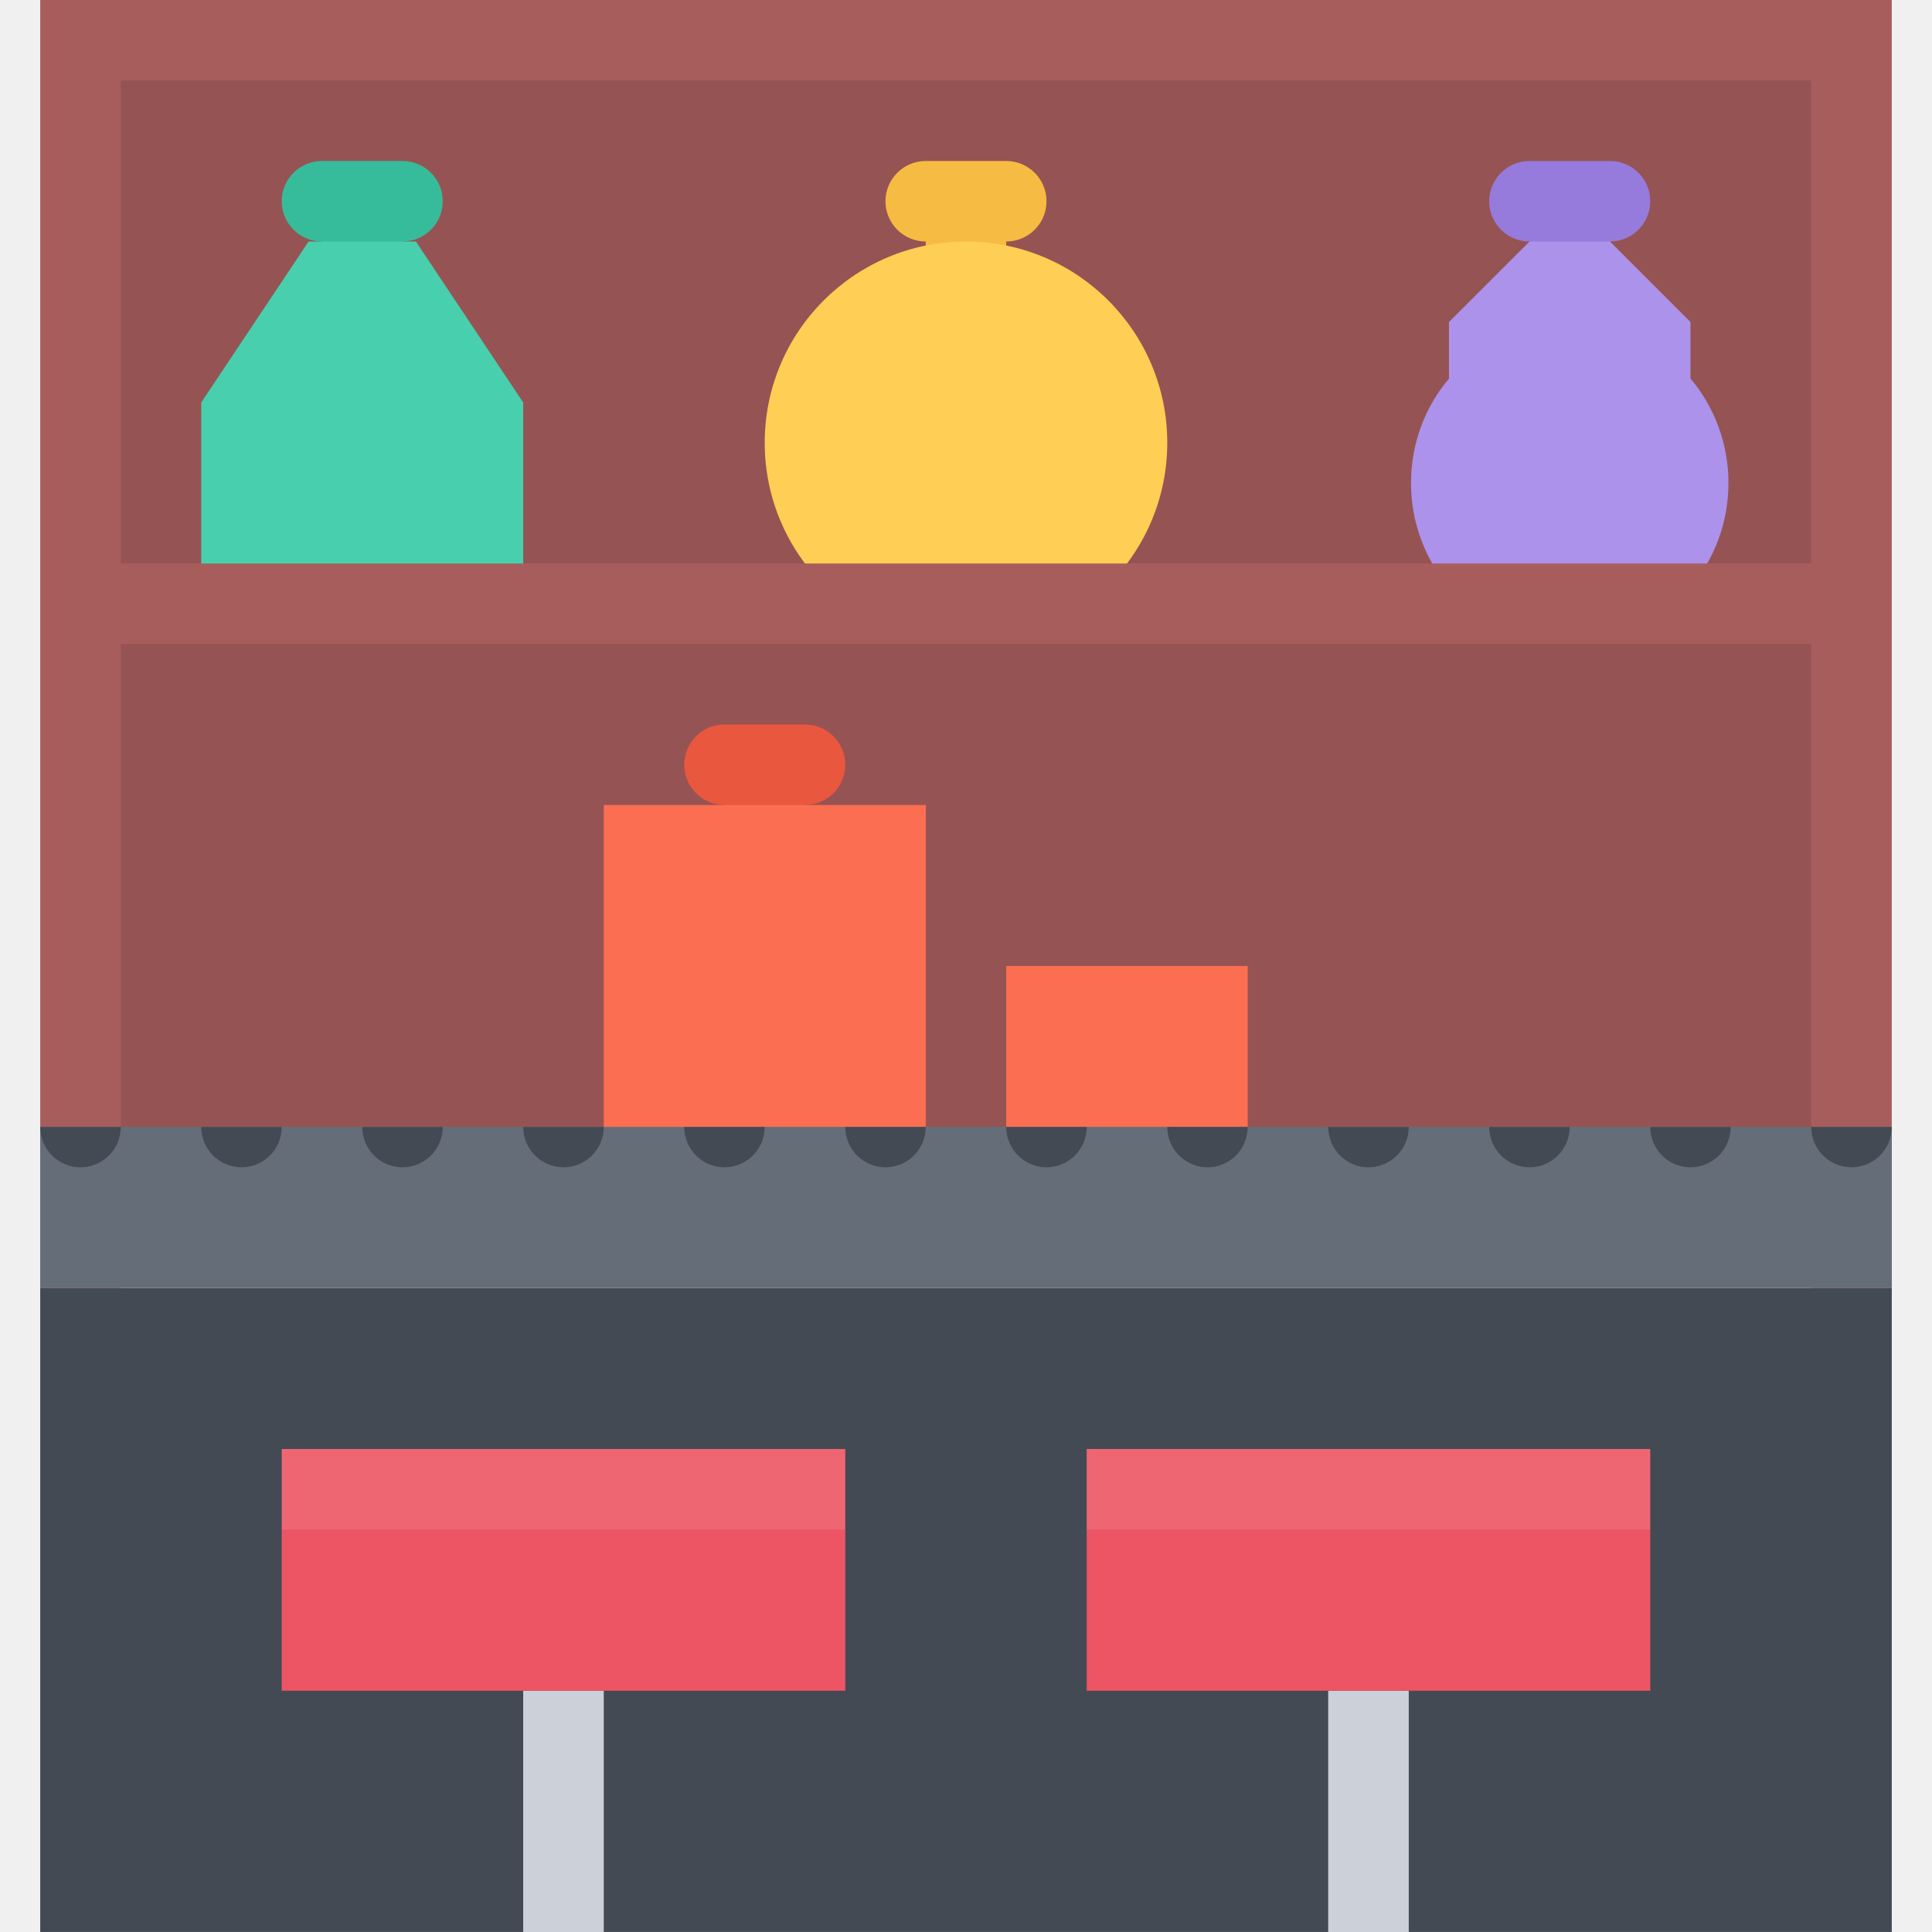
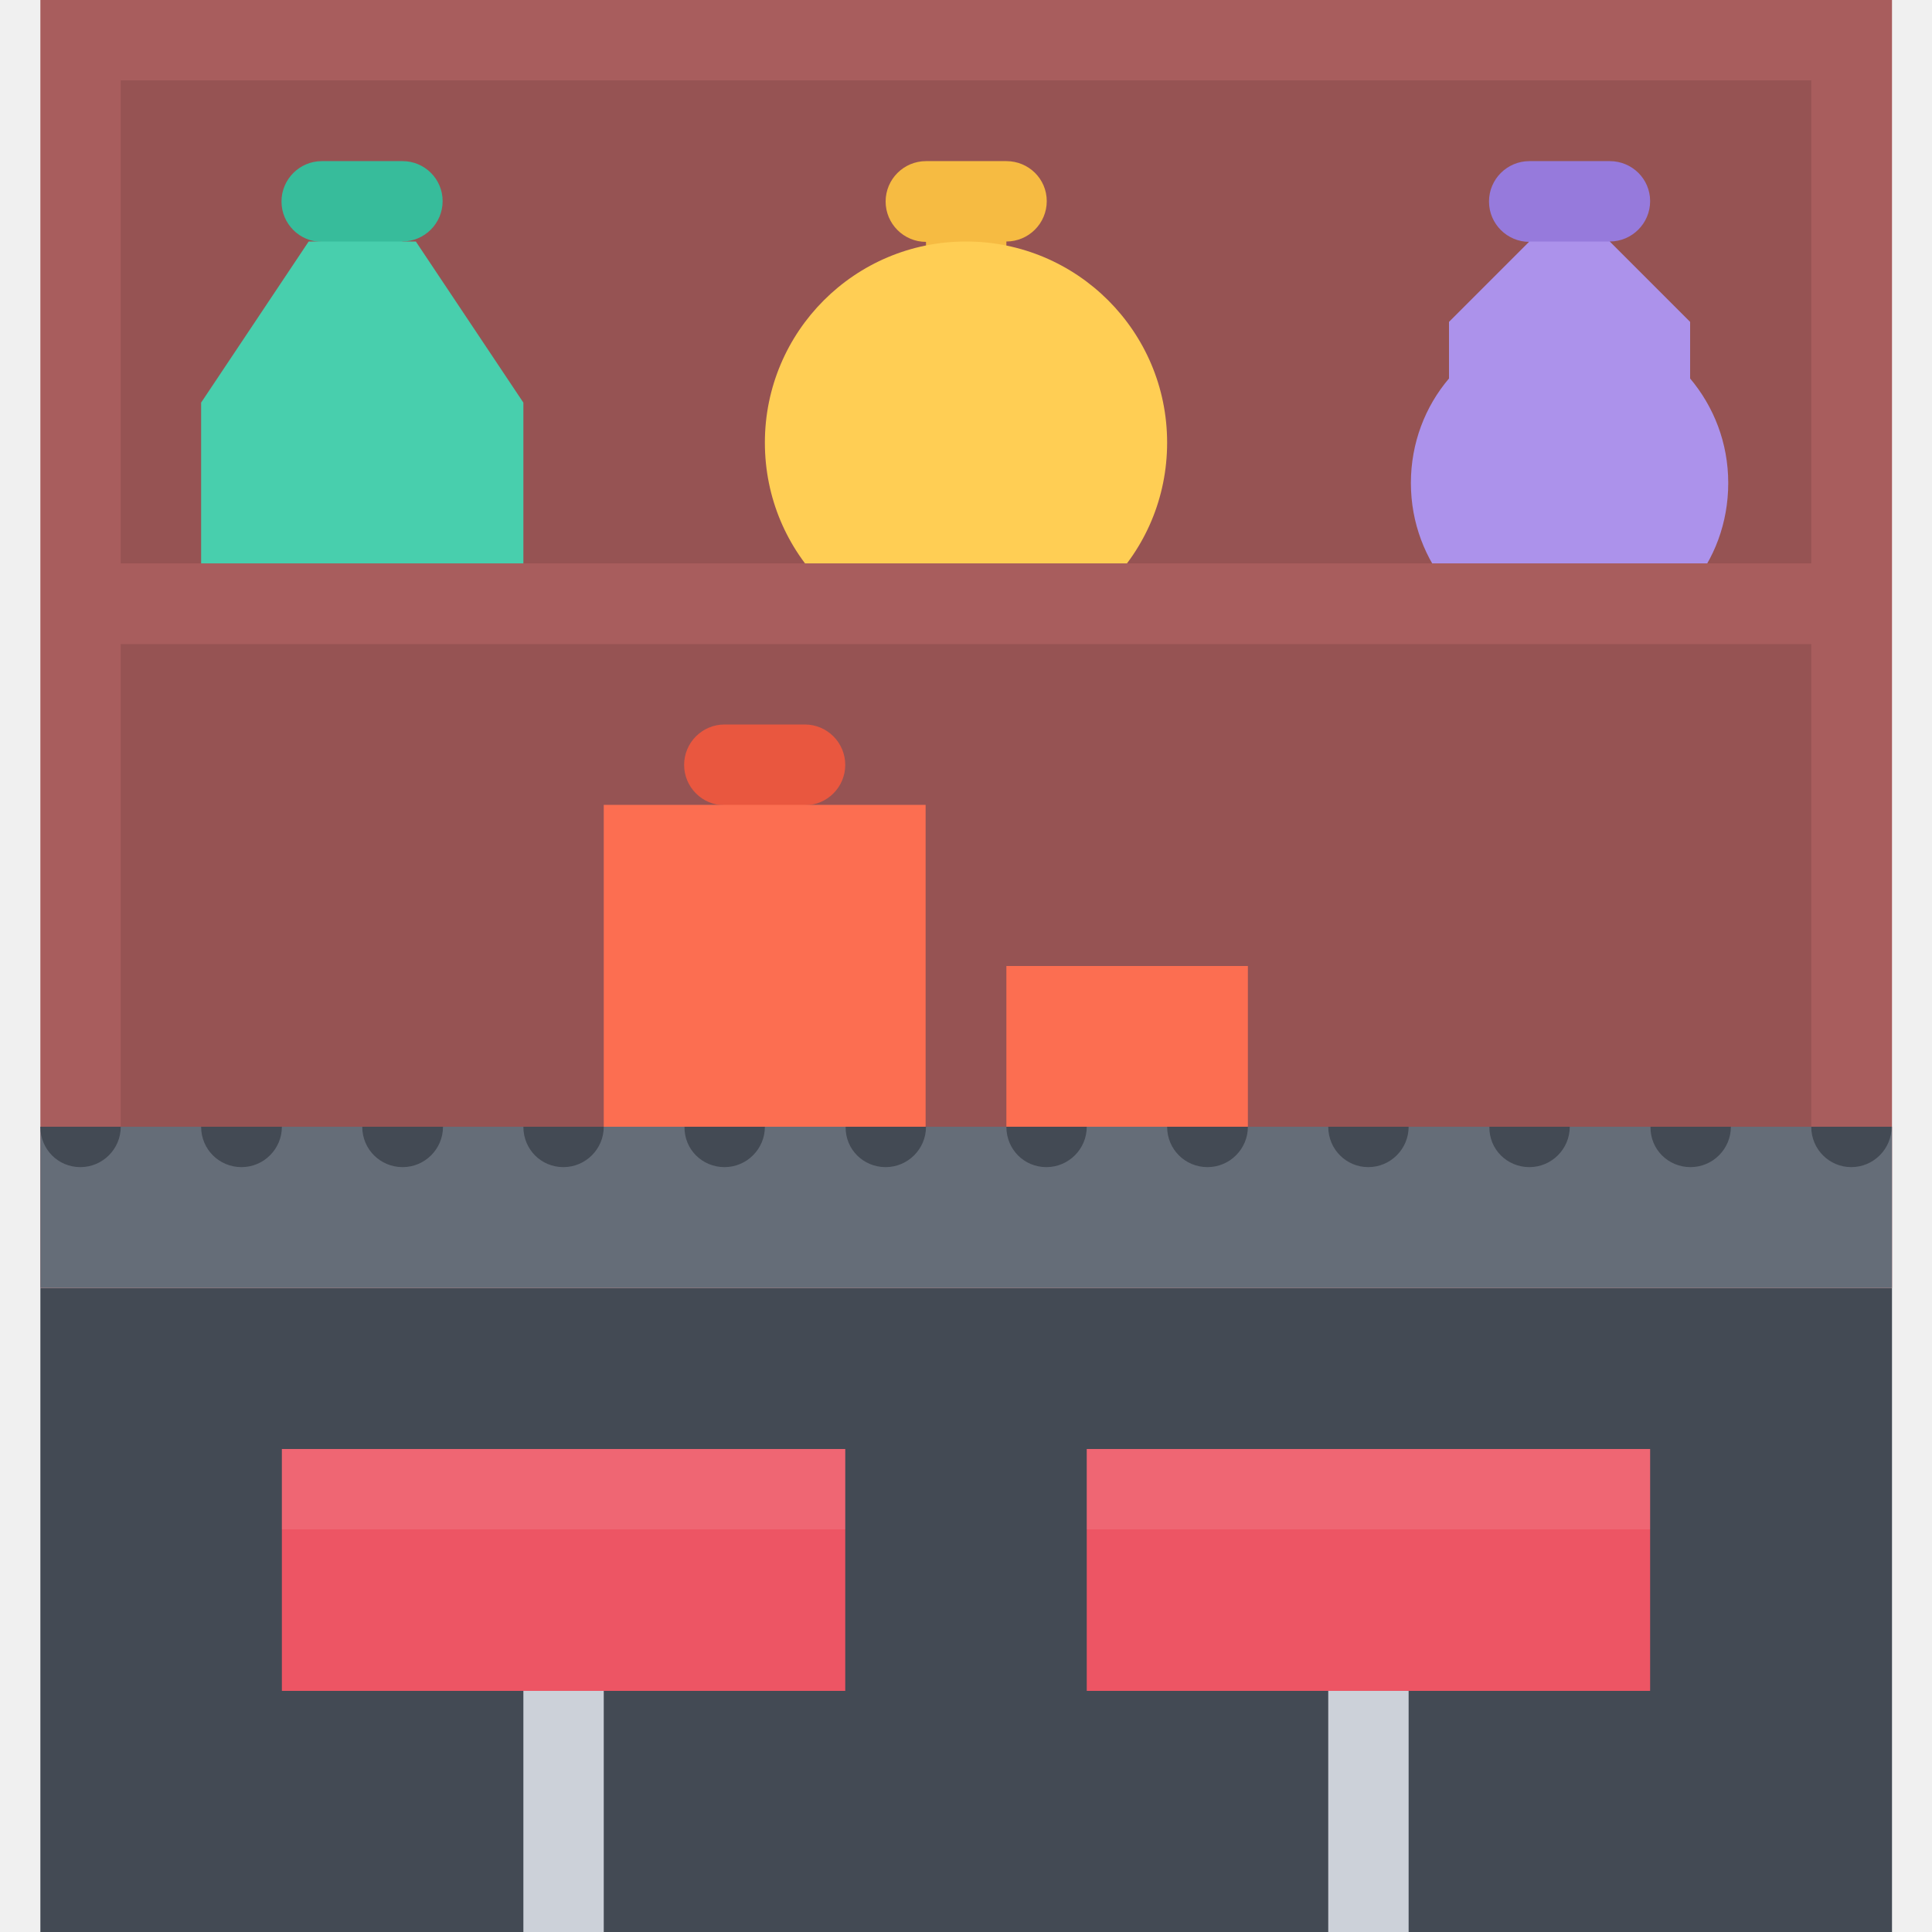
- <svg xmlns="http://www.w3.org/2000/svg" version="1.1" id="Layer_1" x="0px" y="0px" viewBox="0 0 511.989 511.989" style="enable-background:new 0 0 511.989 511.989;" xml:space="preserve">
-   <rect x="21.002" y="8.953" style="fill:#965353;" width="473.04" height="300.38" />
-   <rect x="10.659" y="341.333" style="fill:#434A54;" width="490.67" height="170.65" />
-   <g>
-     <rect x="138.652" y="448.053" style="fill:#CCD1D9;" width="21.343" height="63.936" />
-     <rect x="351.982" y="448.053" style="fill:#CCD1D9;" width="21.342" height="63.936" />
-   </g>
-   <path style="fill:#37BC9B;" d="M106.657,42.663H85.328c-5.89,0-10.671,4.781-10.671,10.672s4.781,10.664,10.671,10.664v15.108  h21.328V63.999c5.891,0,10.672-4.773,10.672-10.664S112.548,42.663,106.657,42.663z" />
-   <polygon style="fill:#48CFAD;" points="138.655,163.176 53.329,163.176 53.329,106.662 81.783,63.999 110.219,63.999   138.655,106.662 " />
-   <path style="fill:#967ADC;" d="M426.641,42.663h-21.312c-5.906,0-10.688,4.781-10.688,10.672s4.781,10.664,10.688,10.664v15.108  h21.312V63.999c5.904,0,10.686-4.773,10.686-10.664S432.546,42.663,426.641,42.663z" />
-   <path style="fill:#AC92EB;" d="M458.046,127.997c0-10.57-3.781-20.233-10.062-27.679V85.334l-21.342-21.335h-21.312l-21.344,21.335  v14.984c-6.281,7.445-10.062,17.108-10.062,27.679s3.781,20.233,10.062,27.687h63.998  C454.263,148.23,458.046,138.567,458.046,127.997z" />
-   <path style="fill:#F6BB42;" d="M266.652,42.663h-21.328c-5.891,0-10.672,4.781-10.672,10.672s4.781,10.664,10.672,10.664v15.108  h21.328V63.999c5.898,0,10.68-4.773,10.68-10.664S272.551,42.663,266.652,42.663z" />
-   <path style="fill:#E9573F;" d="M213.325,191.995h-21.328c-5.89,0-10.671,4.773-10.671,10.664s4.781,10.672,10.671,10.672v15.108  h21.328v-15.108c5.891,0,10.672-4.781,10.672-10.672S219.216,191.995,213.325,191.995z" />
-   <g>
-     <rect x="160.002" y="213.333" style="fill:#FC6E51;" width="85.33" height="106.66" />
-     <rect x="266.652" y="255.993" style="fill:#FC6E51;" width="63.99" height="63.999" />
-   </g>
-   <path style="fill:#FFCE54;" d="M293.799,154.949c9.594-9.64,15.531-22.937,15.531-37.616c0-29.46-23.875-53.334-53.334-53.334  c-29.452,0-53.342,23.874-53.342,53.334c0,14.68,5.938,27.977,15.531,37.616H293.799z" />
-   <path style="fill:#A85D5D;" d="M10.659,0v341.335h490.667V0H10.659z M479.982,21.336v127.996H32.002V21.336H479.982z   M32.002,341.335V170.66h447.98v170.675H32.002z" />
-   <rect x="10.659" y="298.643" style="fill:#656D78;" width="490.67" height="42.687" />
-   <g>
-     <path style="fill:#434A54;" d="M447.982,309.336c5.906,0,10.656-4.781,10.656-10.688h-21.312   C437.327,304.555,442.107,309.336,447.982,309.336z" />
-     <path style="fill:#434A54;" d="M490.638,309.336c5.906,0,10.688-4.781,10.688-10.688h-21.344   C479.982,304.555,484.763,309.336,490.638,309.336z" />
-     <path style="fill:#434A54;" d="M405.328,309.336c5.875,0,10.656-4.781,10.656-10.688h-21.344   C394.641,304.555,399.422,309.336,405.328,309.336z" />
-     <path style="fill:#434A54;" d="M362.641,309.336c5.906,0,10.688-4.781,10.688-10.688h-21.342   C351.986,304.555,356.766,309.336,362.641,309.336z" />
-     <path style="fill:#434A54;" d="M319.986,309.336c5.906,0,10.656-4.781,10.656-10.688H309.33   C309.331,304.555,314.111,309.336,319.986,309.336z" />
-     <path style="fill:#434A54;" d="M277.332,309.336c5.875,0,10.654-4.781,10.654-10.688h-21.334   C266.652,304.555,271.434,309.336,277.332,309.336z" />
-     <path style="fill:#434A54;" d="M234.653,309.336c5.891,0,10.672-4.781,10.672-10.688h-21.328   C223.997,304.555,228.762,309.336,234.653,309.336z" />
-     <path style="fill:#434A54;" d="M191.997,309.336c5.891,0,10.656-4.781,10.656-10.688h-21.328   C181.326,304.555,186.107,309.336,191.997,309.336z" />
-     <path style="fill:#434A54;" d="M149.327,309.336c5.891,0,10.671-4.781,10.671-10.688h-21.343   C138.655,304.555,143.436,309.336,149.327,309.336z" />
-     <path style="fill:#434A54;" d="M106.657,309.336c5.891,0,10.672-4.781,10.672-10.688H96.001   C96.001,304.555,100.766,309.336,106.657,309.336z" />
-     <path style="fill:#434A54;" d="M64.002,309.336c5.891,0,10.656-4.781,10.656-10.688H53.329   C53.329,304.555,58.111,309.336,64.002,309.336z" />
-     <path style="fill:#434A54;" d="M21.33,309.336c5.891,0,10.671-4.781,10.671-10.688H10.659   C10.659,304.555,15.44,309.336,21.33,309.336z" />
-   </g>
-   <g>
-     <rect x="74.662" y="383.993" style="fill:#ED5564;" width="149.34" height="64.06" />
-     <rect x="287.982" y="383.993" style="fill:#ED5564;" width="149.34" height="64.06" />
-   </g>
-   <g>
-     <rect x="74.662" y="383.993" style="opacity:0.1;fill:#FFFFFF;enable-background:new    ;" width="149.34" height="21.344" />
-     <rect x="287.982" y="383.993" style="opacity:0.1;fill:#FFFFFF;enable-background:new    ;" width="149.34" height="21.344" />
-   </g>
-   <g>
- </g>
-   <g>
- </g>
-   <g>
- </g>
-   <g>
- </g>
-   <g>
- </g>
-   <g>
- </g>
-   <g>
- </g>
-   <g>
- </g>
-   <g>
- </g>
-   <g>
- </g>
-   <g>
- </g>
-   <g>
- </g>
-   <g>
- </g>
-   <g>
- </g>
-   <g>
- </g>
+ <svg xmlns="http://www.w3.org/2000/svg" viewBox="0 0 512 512">
+   <style>.a{fill:#434A54;}.b{fill:#CCD1D9;}.c{fill:#FC6E51;}.d{fill:#ED5564;}.e{fill:#FFF;opacity:0.1;}</style>
+   <rect x="21" y="9" width="473" height="300.4" fill="#965353" />
+   <rect x="10.7" y="341.3" width="490.7" height="170.7" class="a" />
+   <rect x="138.7" y="448.1" width="21.3" height="63.9" class="b" />
+   <rect x="352" y="448.1" width="21.3" height="63.9" class="b" />
+   <path d="M106.7 42.7H85.3c-5.9 0-10.7 4.8-10.7 10.7s4.8 10.7 10.7 10.7v15.1h21.3V64c5.9 0 10.7-4.8 10.7-10.7S112.5 42.7 106.7 42.7z" fill="#37BC9B" />
+   <polygon points="138.7 163.2 53.3 163.2 53.3 106.7 81.8 64 110.2 64 138.7 106.7 " fill="#48CFAD" />
+   <path d="M426.6 42.7h-21.3c-5.9 0-10.7 4.8-10.7 10.7s4.8 10.7 10.7 10.7v15.1h21.3V64c5.9 0 10.7-4.8 10.7-10.7S432.5 42.7 426.6 42.7z" fill="#967ADC" />
+   <path d="M458 128c0-10.6-3.8-20.2-10.1-27.7V85.3l-21.3-21.3h-21.3l-21.3 21.3v15c-6.3 7.4-10.1 17.1-10.1 27.7s3.8 20.2 10.1 27.7h64C454.3 148.2 458 138.6 458 128z" fill="#AC92EB" />
+   <path d="M266.7 42.7h-21.3c-5.9 0-10.7 4.8-10.7 10.7s4.8 10.7 10.7 10.7v15.1h21.3V64c5.9 0 10.7-4.8 10.7-10.7S272.6 42.7 266.7 42.7z" fill="#F6BB42" />
+   <path d="M213.3 192h-21.3c-5.9 0-10.7 4.8-10.7 10.7s4.8 10.7 10.7 10.7v15.1h21.3v-15.1c5.9 0 10.7-4.8 10.7-10.7S219.2 192 213.3 192z" fill="#E9573F" />
+   <rect x="160" y="213.3" width="85.3" height="106.7" class="c" />
+   <rect x="266.7" y="256" width="64" height="64" class="c" />
+   <path d="M293.8 154.9c9.6-9.6 15.5-22.9 15.5-37.6 0-29.5-23.9-53.3-53.3-53.3 -29.5 0-53.3 23.9-53.3 53.3 0 14.7 5.9 28 15.5 37.6H293.8z" fill="#FFCE54" />
+   <path d="M10.7 0v341.3h490.7V0H10.7zM480 21.3v128H32V21.3H480zM32 341.3V170.7h448v170.7H32z" fill="#A85D5D" />
+   <rect x="10.7" y="298.6" width="490.7" height="42.7" fill="#656D78" />
+   <path d="M448 309.3c5.9 0 10.7-4.8 10.7-10.7h-21.3C437.3 304.6 442.1 309.3 448 309.3z" class="a" />
+   <path d="M490.6 309.3c5.9 0 10.7-4.8 10.7-10.7h-21.3C480 304.6 484.8 309.3 490.6 309.3z" class="a" />
+   <path d="M405.3 309.3c5.9 0 10.7-4.8 10.7-10.7h-21.3C394.6 304.6 399.4 309.3 405.3 309.3z" class="a" />
+   <path d="M362.6 309.3c5.9 0 10.7-4.8 10.7-10.7h-21.3C352 304.6 356.8 309.3 362.6 309.3z" class="a" />
+   <path d="M320 309.3c5.9 0 10.7-4.8 10.7-10.7H309.3C309.3 304.6 314.1 309.3 320 309.3z" class="a" />
+   <path d="M277.3 309.3c5.9 0 10.7-4.8 10.7-10.7h-21.3C266.7 304.6 271.4 309.3 277.3 309.3z" class="a" />
+   <path d="M234.7 309.3c5.9 0 10.7-4.8 10.7-10.7h-21.3C224 304.6 228.8 309.3 234.7 309.3z" class="a" />
+   <path d="M192 309.3c5.9 0 10.7-4.8 10.7-10.7h-21.3C181.3 304.6 186.1 309.3 192 309.3z" class="a" />
+   <path d="M149.3 309.3c5.9 0 10.7-4.8 10.7-10.7h-21.3C138.7 304.6 143.4 309.3 149.3 309.3z" class="a" />
+   <path d="M106.7 309.3c5.9 0 10.7-4.8 10.7-10.7H96C96 304.6 100.8 309.3 106.7 309.3z" class="a" />
+   <path d="M64 309.3c5.9 0 10.7-4.8 10.7-10.7H53.3C53.3 304.6 58.1 309.3 64 309.3z" class="a" />
+   <path d="M21.3 309.3c5.9 0 10.7-4.8 10.7-10.7H10.7C10.7 304.6 15.4 309.3 21.3 309.3z" class="a" />
+   <rect x="74.7" y="384" width="149.3" height="64.1" class="d" />
+   <rect x="288" y="384" width="149.3" height="64.1" class="d" />
+   <rect x="74.7" y="384" width="149.3" height="21.3" class="e" />
+   <rect x="288" y="384" width="149.3" height="21.3" class="e" />
</svg>
